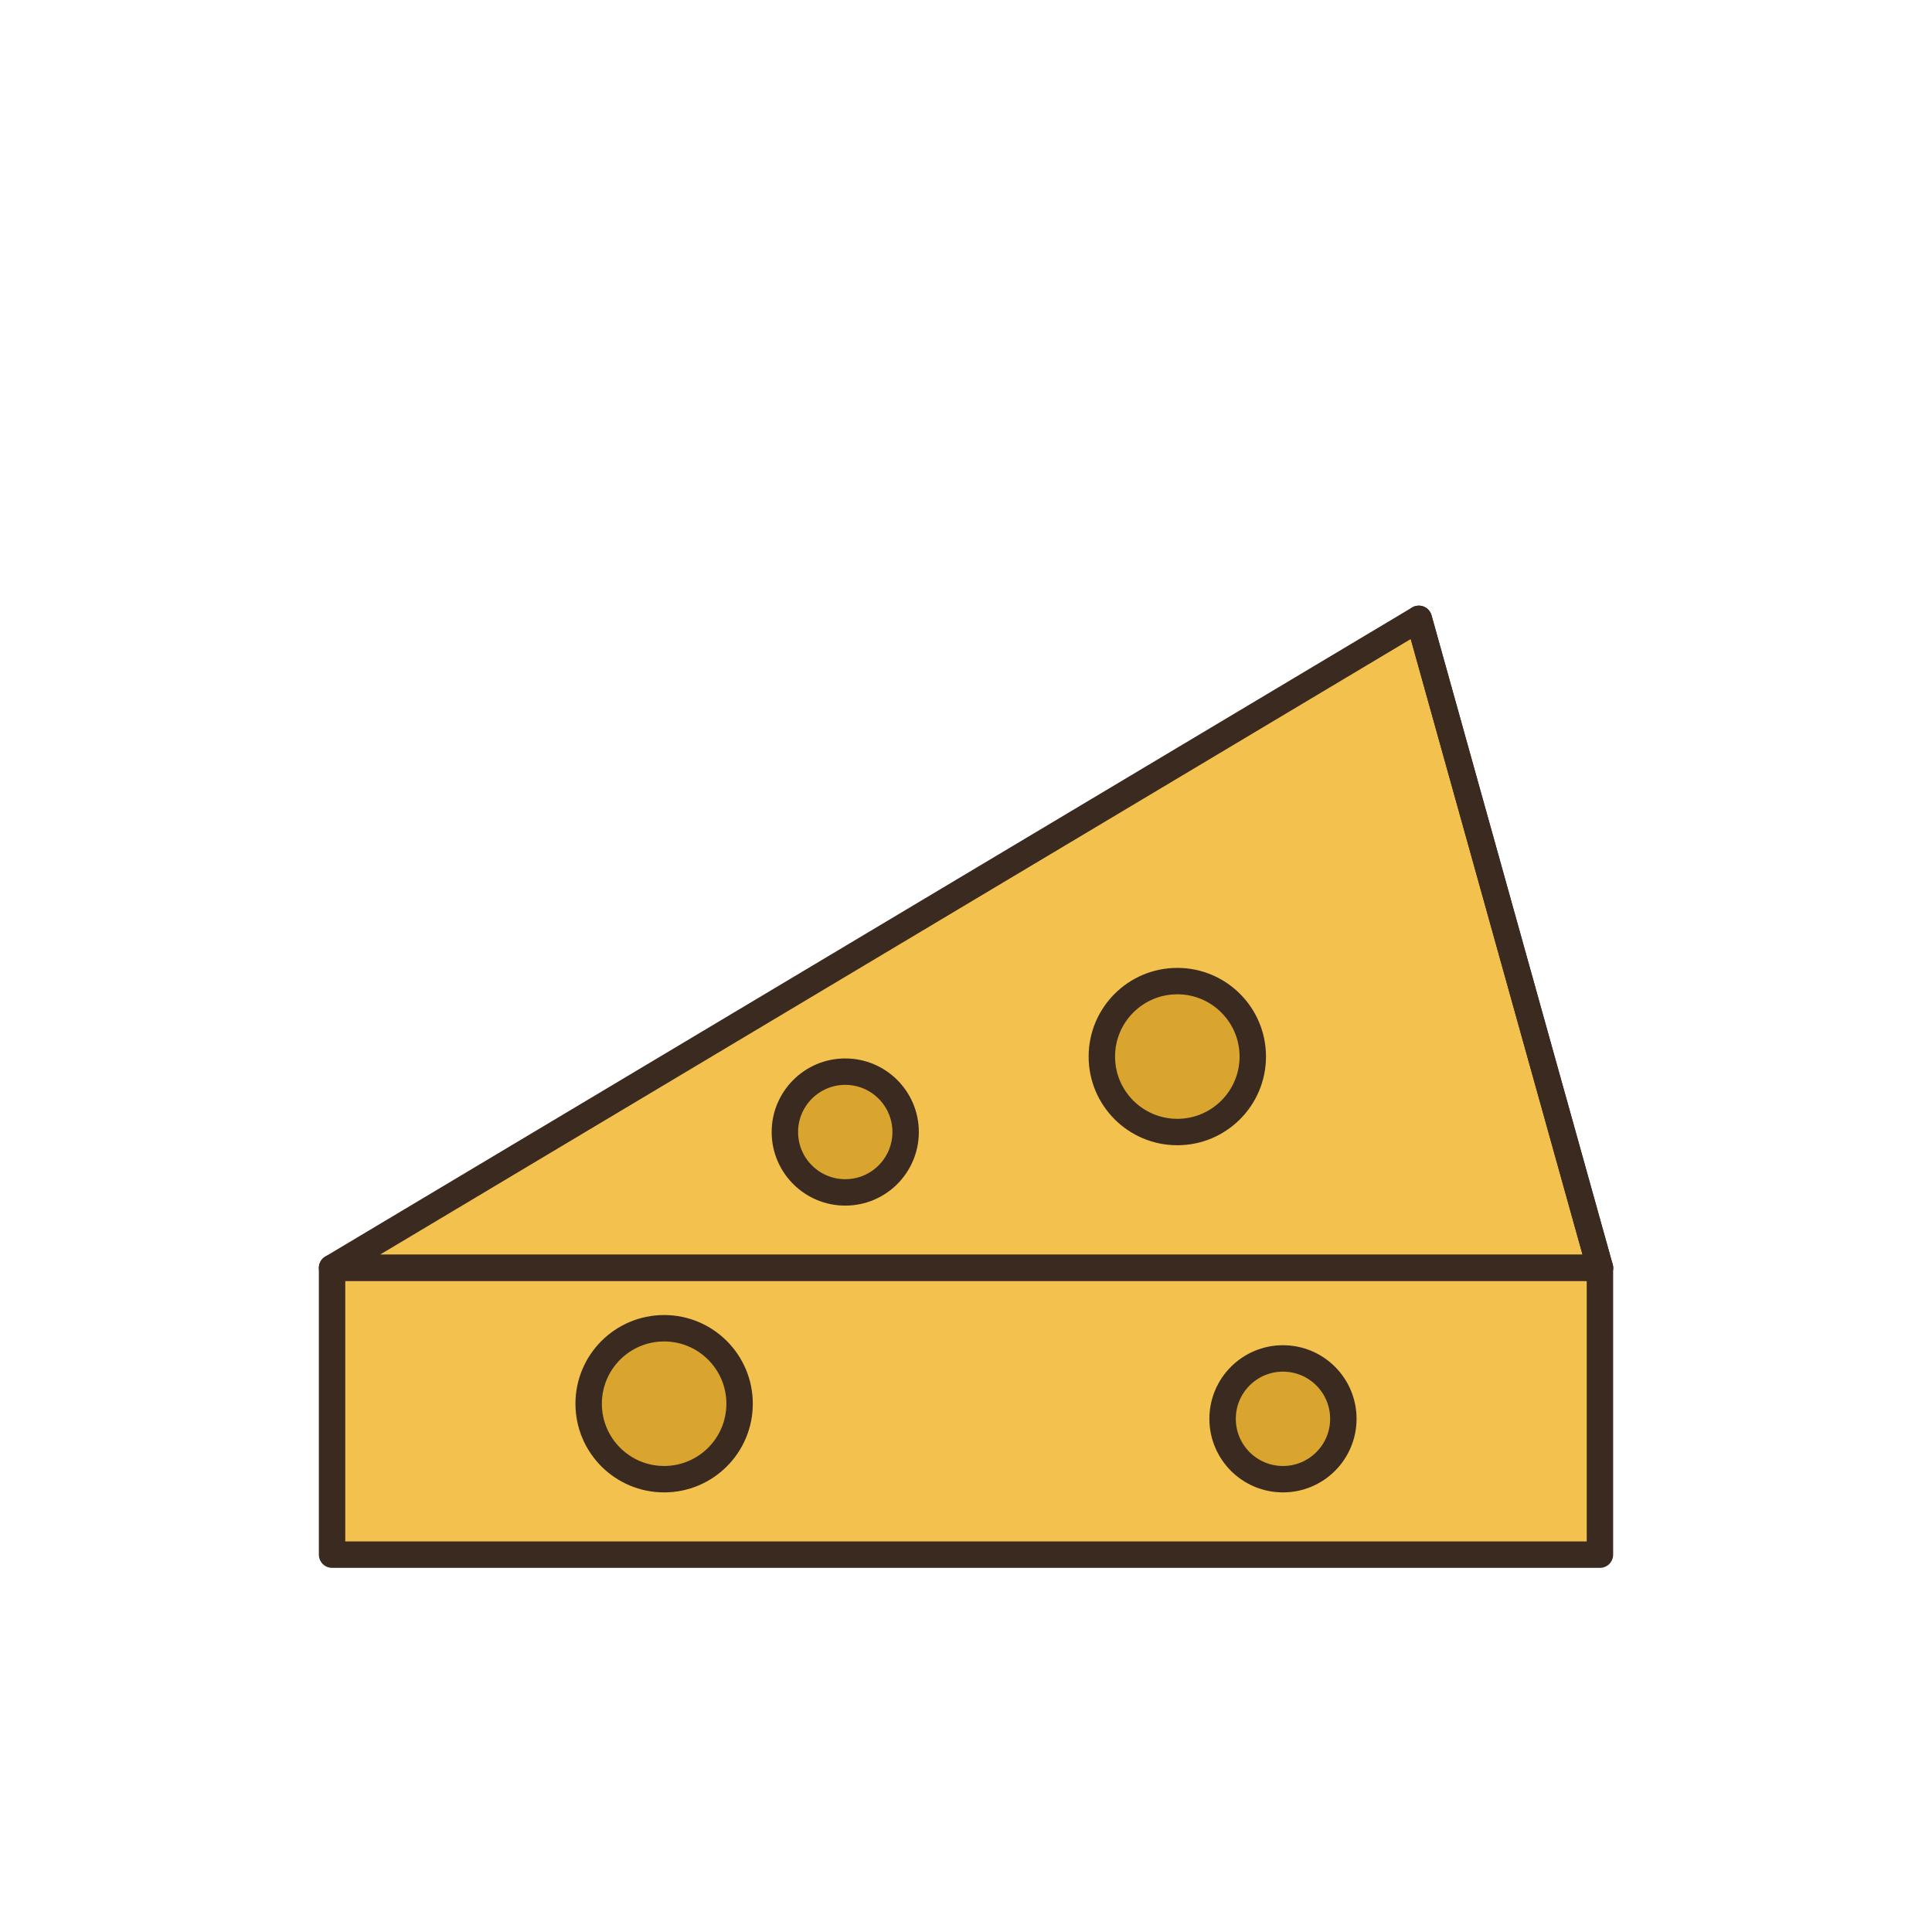
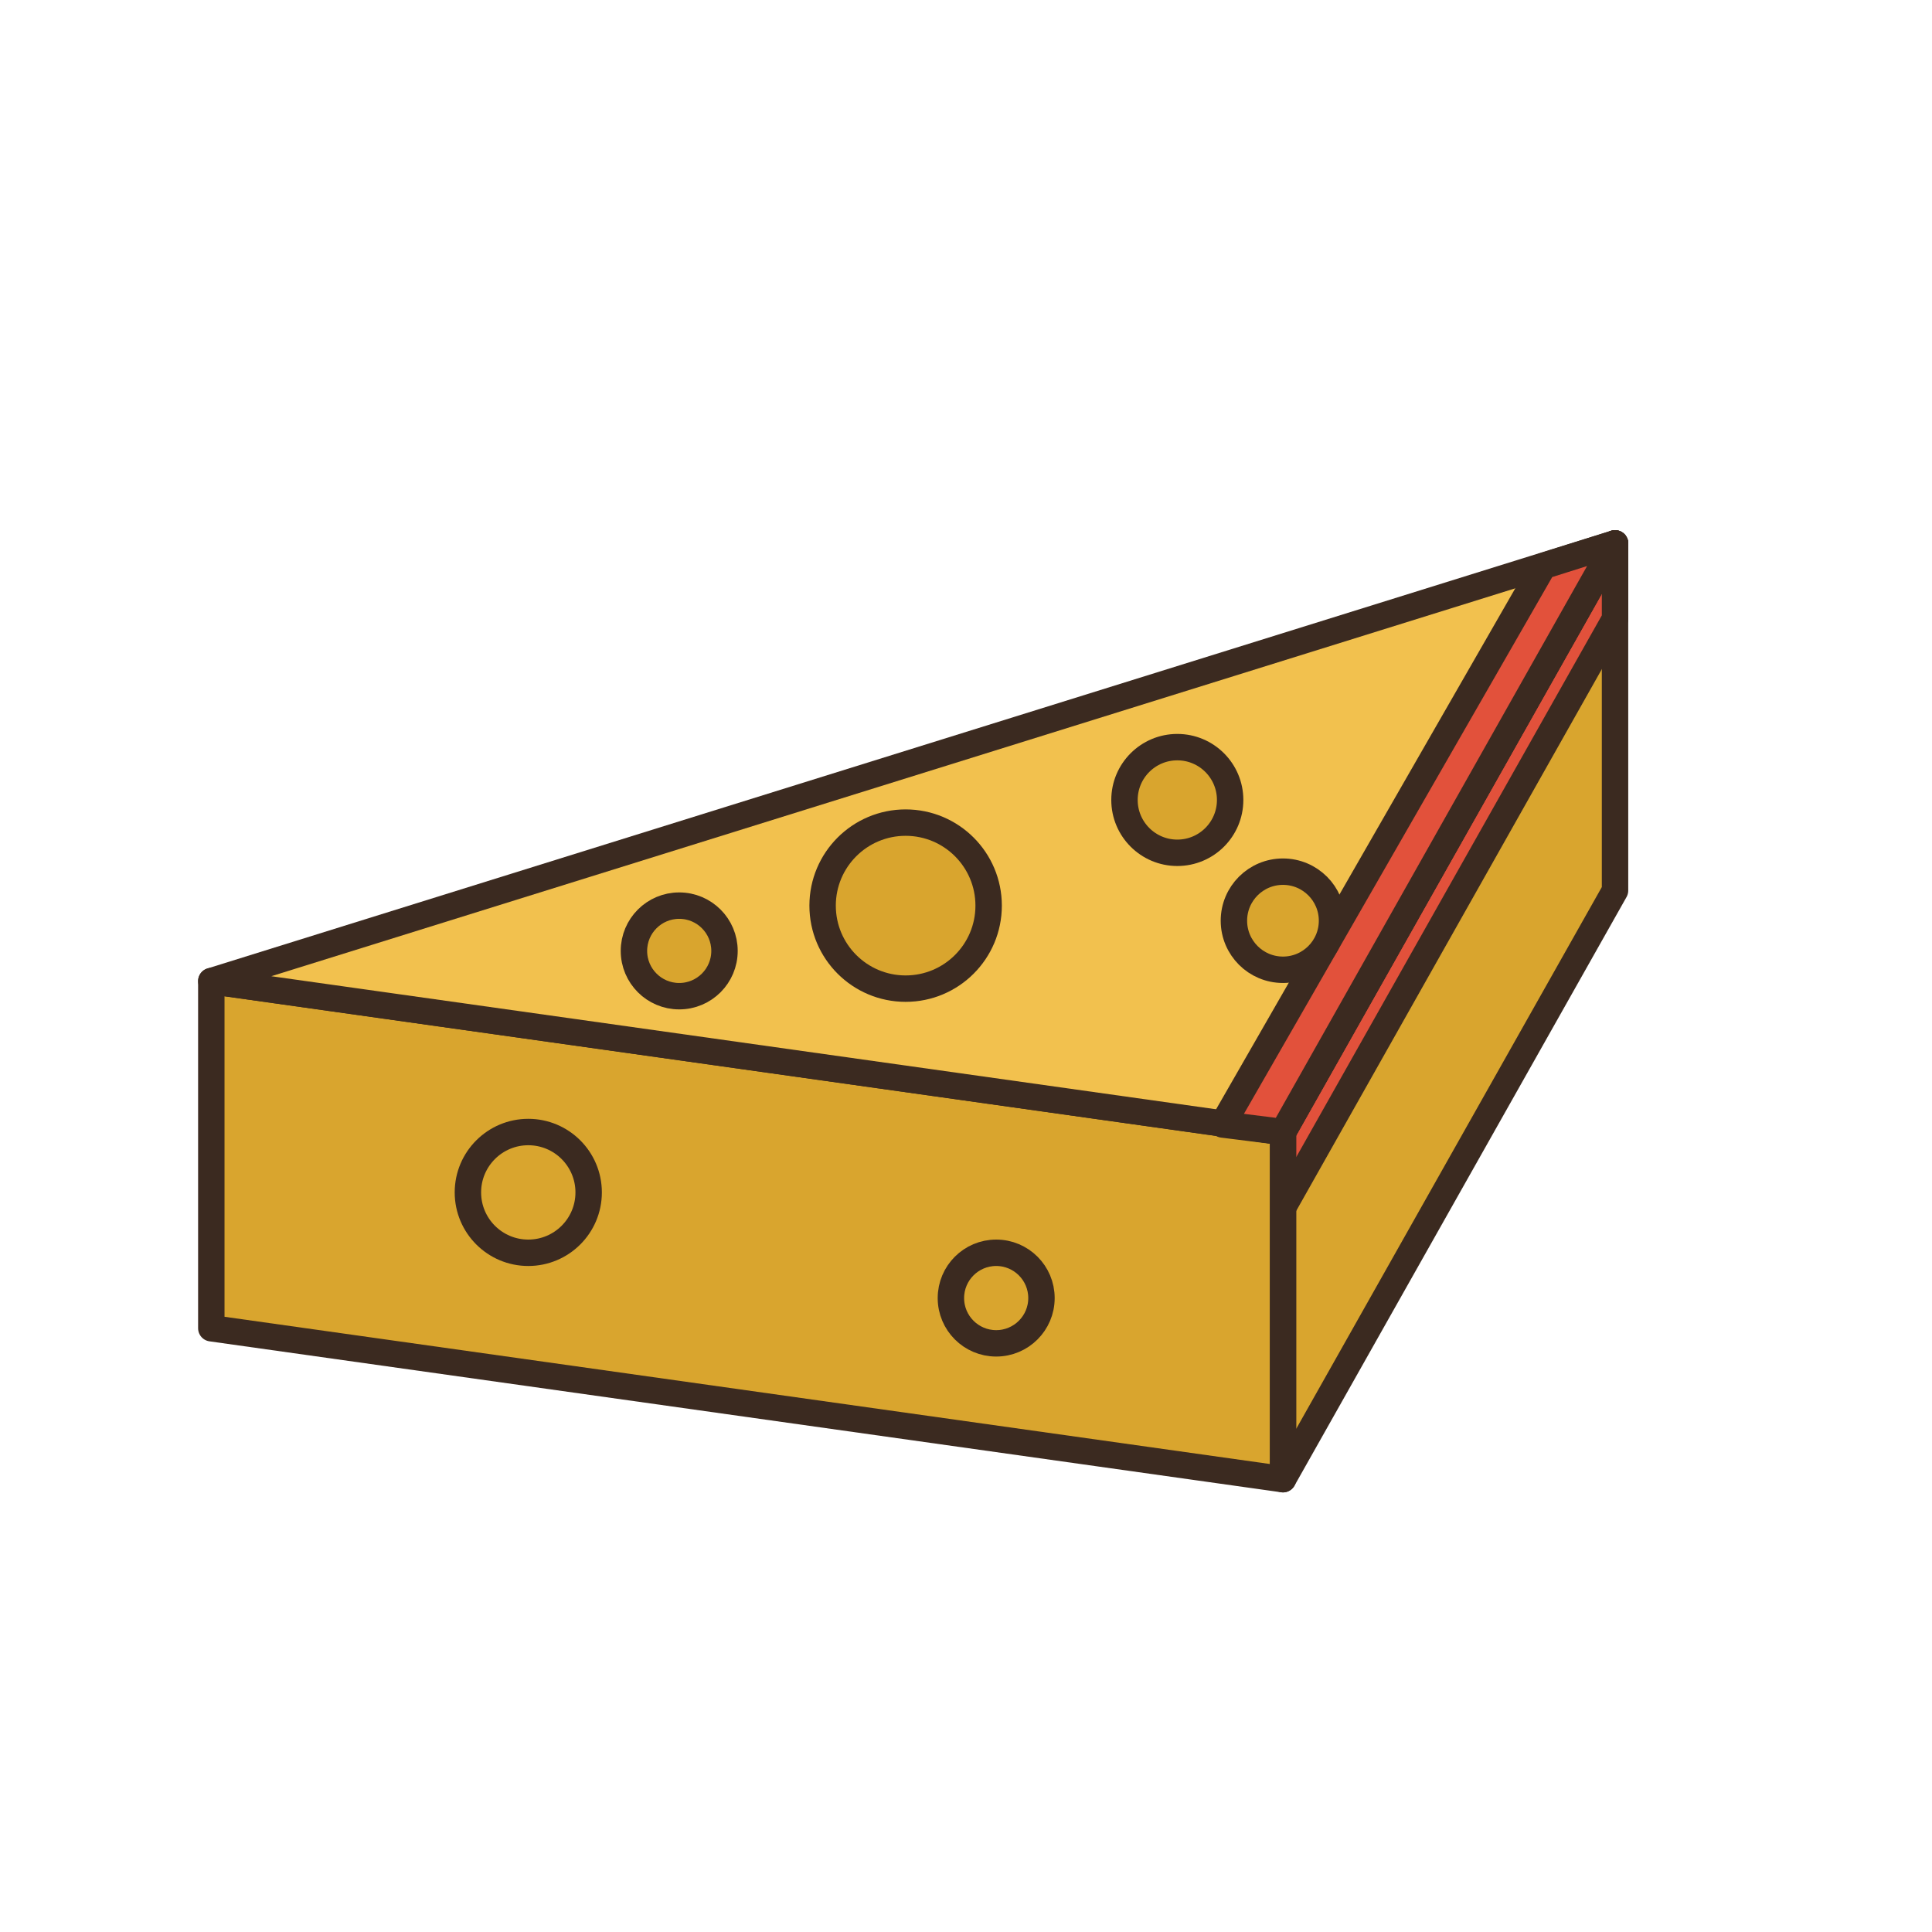
<svg xmlns="http://www.w3.org/2000/svg" viewBox="0 0 256 256">
  <g stroke="#3B2A20" stroke-width="3.5" stroke-linecap="round" stroke-linejoin="round">
-     <path d="M44 168 L188 82 L212 168 Z" fill="#F2C14E" />
-     <path d="M44 168 L212 168 L212 206 L44 206 Z" fill="#F2C14E" />
-     <path d="M188 82 L212 168" fill="none" />
-     <circle cx="156" cy="140" r="10" fill="#D9A52E" />
-     <circle cx="112" cy="150" r="8" fill="#D9A52E" />
-     <circle cx="88" cy="186" r="10" fill="#D9A52E" />
-     <circle cx="170" cy="188" r="8" fill="#D9A52E" />
+     <path id="end" fill="#D9A52E" d="M170 150 L214 72 L214 118 L170 196 Z" />
+     <path id="end-rind" fill="#E2513B" d="M170 150 L214 72 L214 82 L170 160 Z" />
+     <path id="front" fill="#D9A52E" d="M28 130 L170 150 L170 196 L28 176 Z" />
+     <path id="top" fill="#F2C14E" d="M28 130 L170 150 L214 72 Z" />
+     <path id="top-rind" fill="#E2513B" d="M170 150 L214 72 L204.5 75 L162 149 Z" />
+     <g id="holes" fill="#D9A52E">
+       <circle cx="120" cy="120" r="11" />
+       <circle cx="156" cy="106" r="7" />
+       <circle cx="90" cy="126" r="6" />
+       <circle cx="170" cy="122" r="6.5" />
+       <circle cx="70" cy="158" r="8" />
+       <circle cx="132" cy="172" r="6" />
+     </g>
  </g>
</svg>
